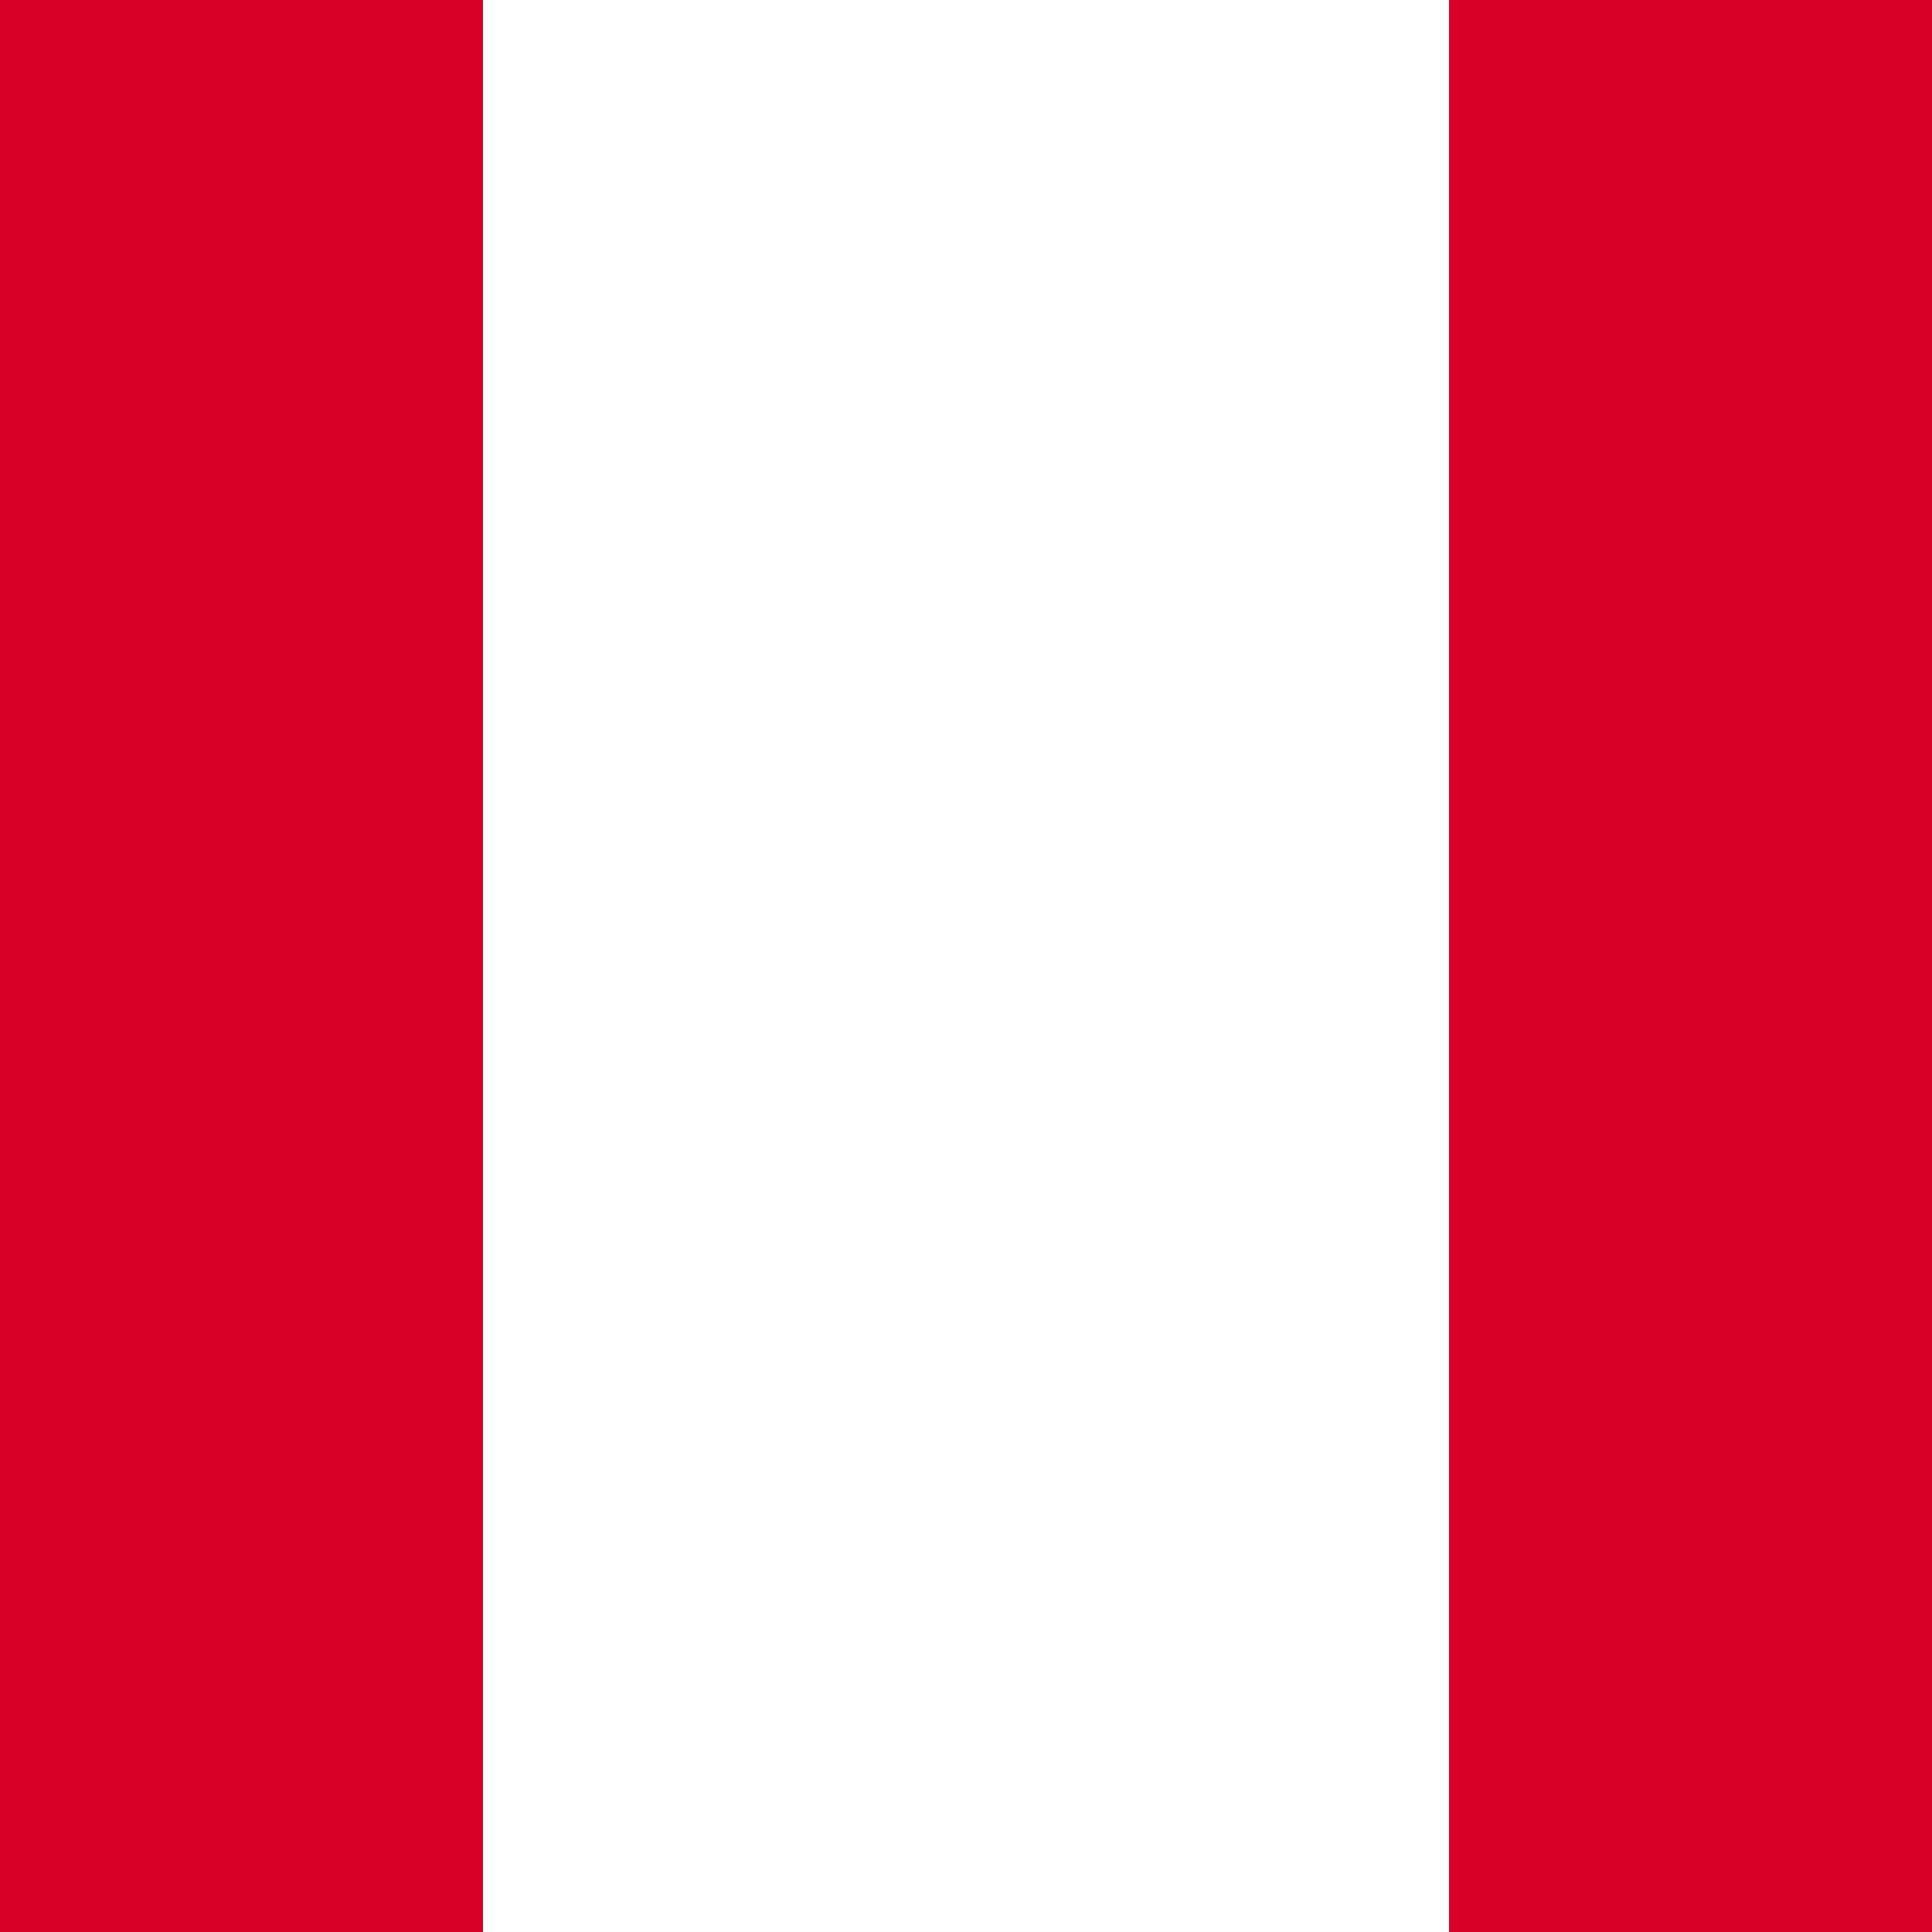
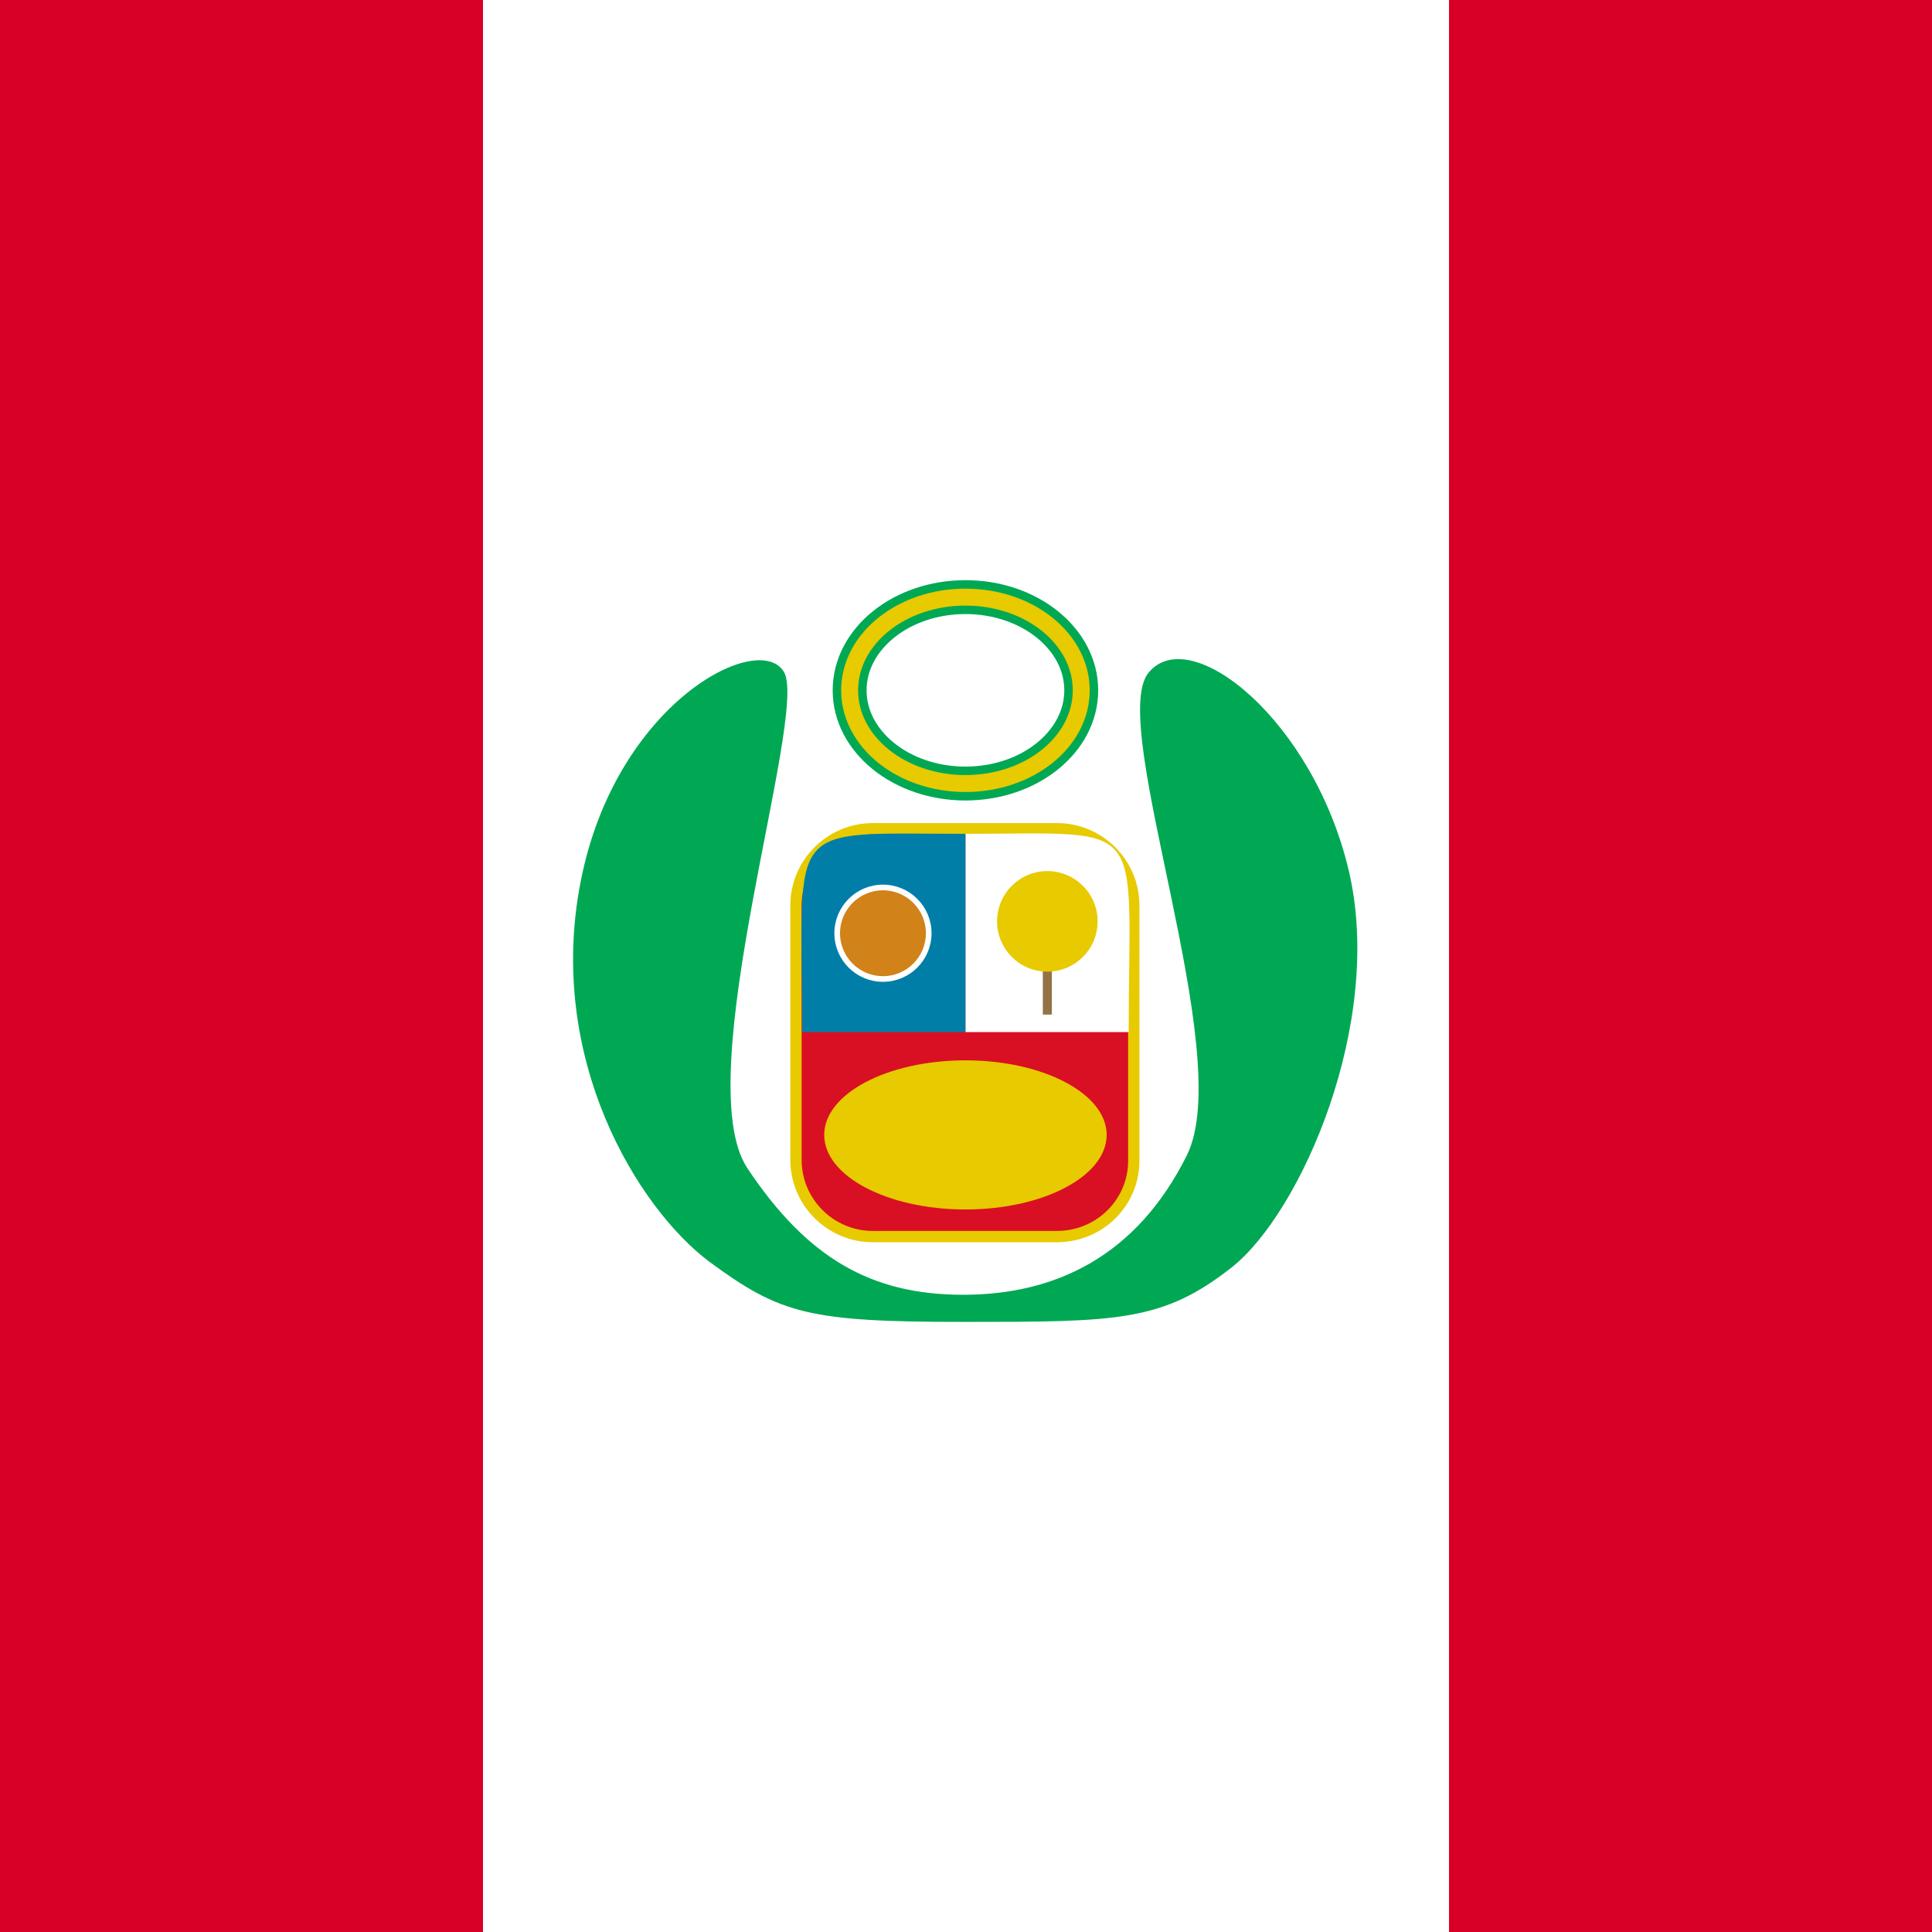
- <svg xmlns="http://www.w3.org/2000/svg" viewBox="85.333 85.333 341.333 341.333">
-   <path fill="#FFF" d="M0 85.331h512v341.326H0z" />
+ <svg xmlns="http://www.w3.org/2000/svg" viewBox="85.5 0 342 342">
+   <path fill="#FFF" d="M0 0h513v342H0z" />
  <g fill="#D80027">
-     <path d="M0 85.331h170.663v341.337H0zM341.337 85.331H512v341.337H341.337z" />
+     <path d="M0 0h171v342H0zM342 0h171v342H342z" />
  </g>
+   <path fill="#00A854" d="M224.3 119c4.3 7.6-17.1 71.9-6.5 87.8s21.9 22.4 38.2 22.4c16.3 0 30.7-6.8 39.6-24.7s-14.2-76.3-6.8-85.4c7.4-9.1 29.3 8.5 35.5 35.2 6.2 26.7-8.4 60.2-20.7 70-12.3 9.7-20.3 9.7-47.6 9.7s-32.4-1.4-45-10.7c-12.5-9.4-28.9-35.8-22.7-67.3 6.2-31.7 31.7-44.6 36-37z" />
+   <path fill="#D91023" stroke="#E7CA00" stroke-width="2" d="M272.6 218.9H240c-7.5 0-13.6-6.1-13.6-13.6v-45c0-7.5 6.1-13.6 13.6-13.6h32.6c7.5 0 13.6 6.1 13.6 13.6v45c.1 7.5-6 13.6-13.6 13.6z" />
+   <ellipse fill="#E7CA00" cx="256.4" cy="200.9" rx="25" ry="13.2" />
+   <path fill="#FFF" d="M256.4 147.6v35.1h28.9c0-38.3 3.9-35.1-28.9-35.1z" />
+   <path fill="#007EA8" d="M256.4 147.6v35.1h-28.9c0-37.9-3.7-35.1 28.9-35.1z" />
+   <path fill="#947245" d="M270.1 158.1h1.6v21.5h-1.6z" />
+   <circle fill="#D18219" stroke="#FFF" cx="241.8" cy="165.2" r="8.1" />
+   <ellipse fill="none" stroke="#00A854" stroke-width="6" cx="256.4" cy="122.2" rx="20.5" ry="16.5" />
+   <ellipse fill="none" stroke="#E7CA00" stroke-width="3" cx="256.4" cy="122.2" rx="20.5" ry="16.5" />
+   <circle fill="#E7CA00" cx="270.9" cy="163.1" r="8.9" />
</svg>
